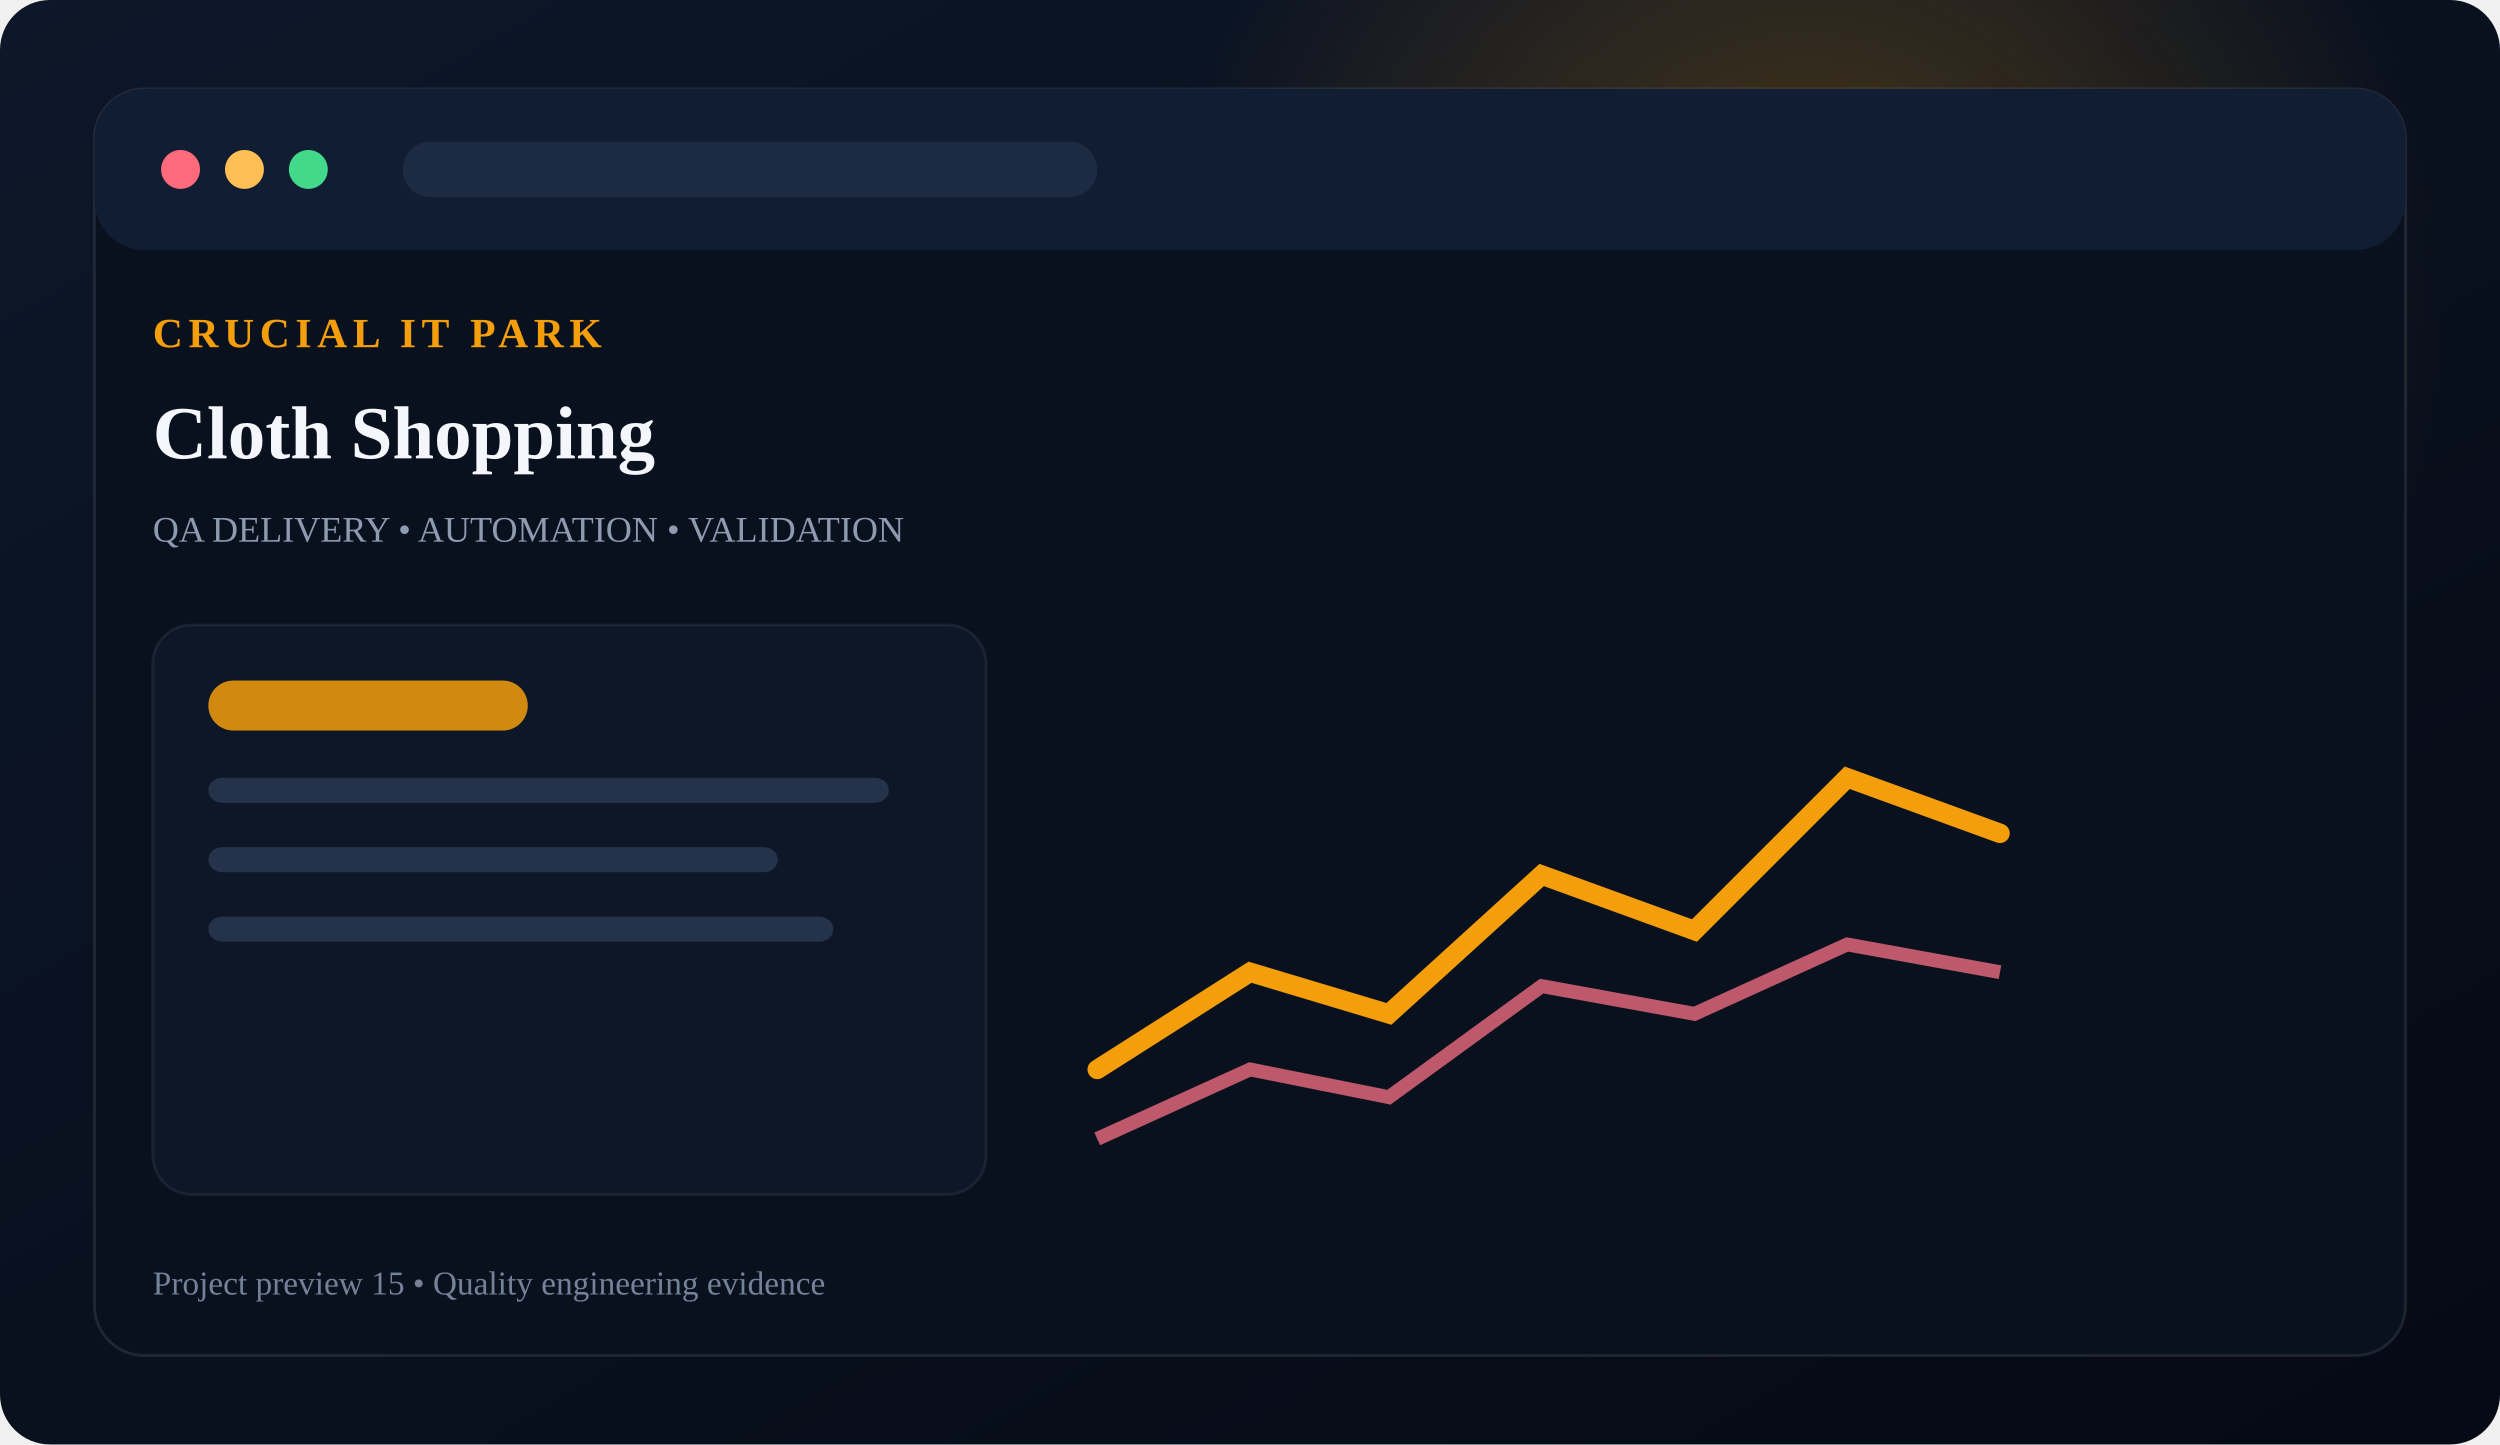
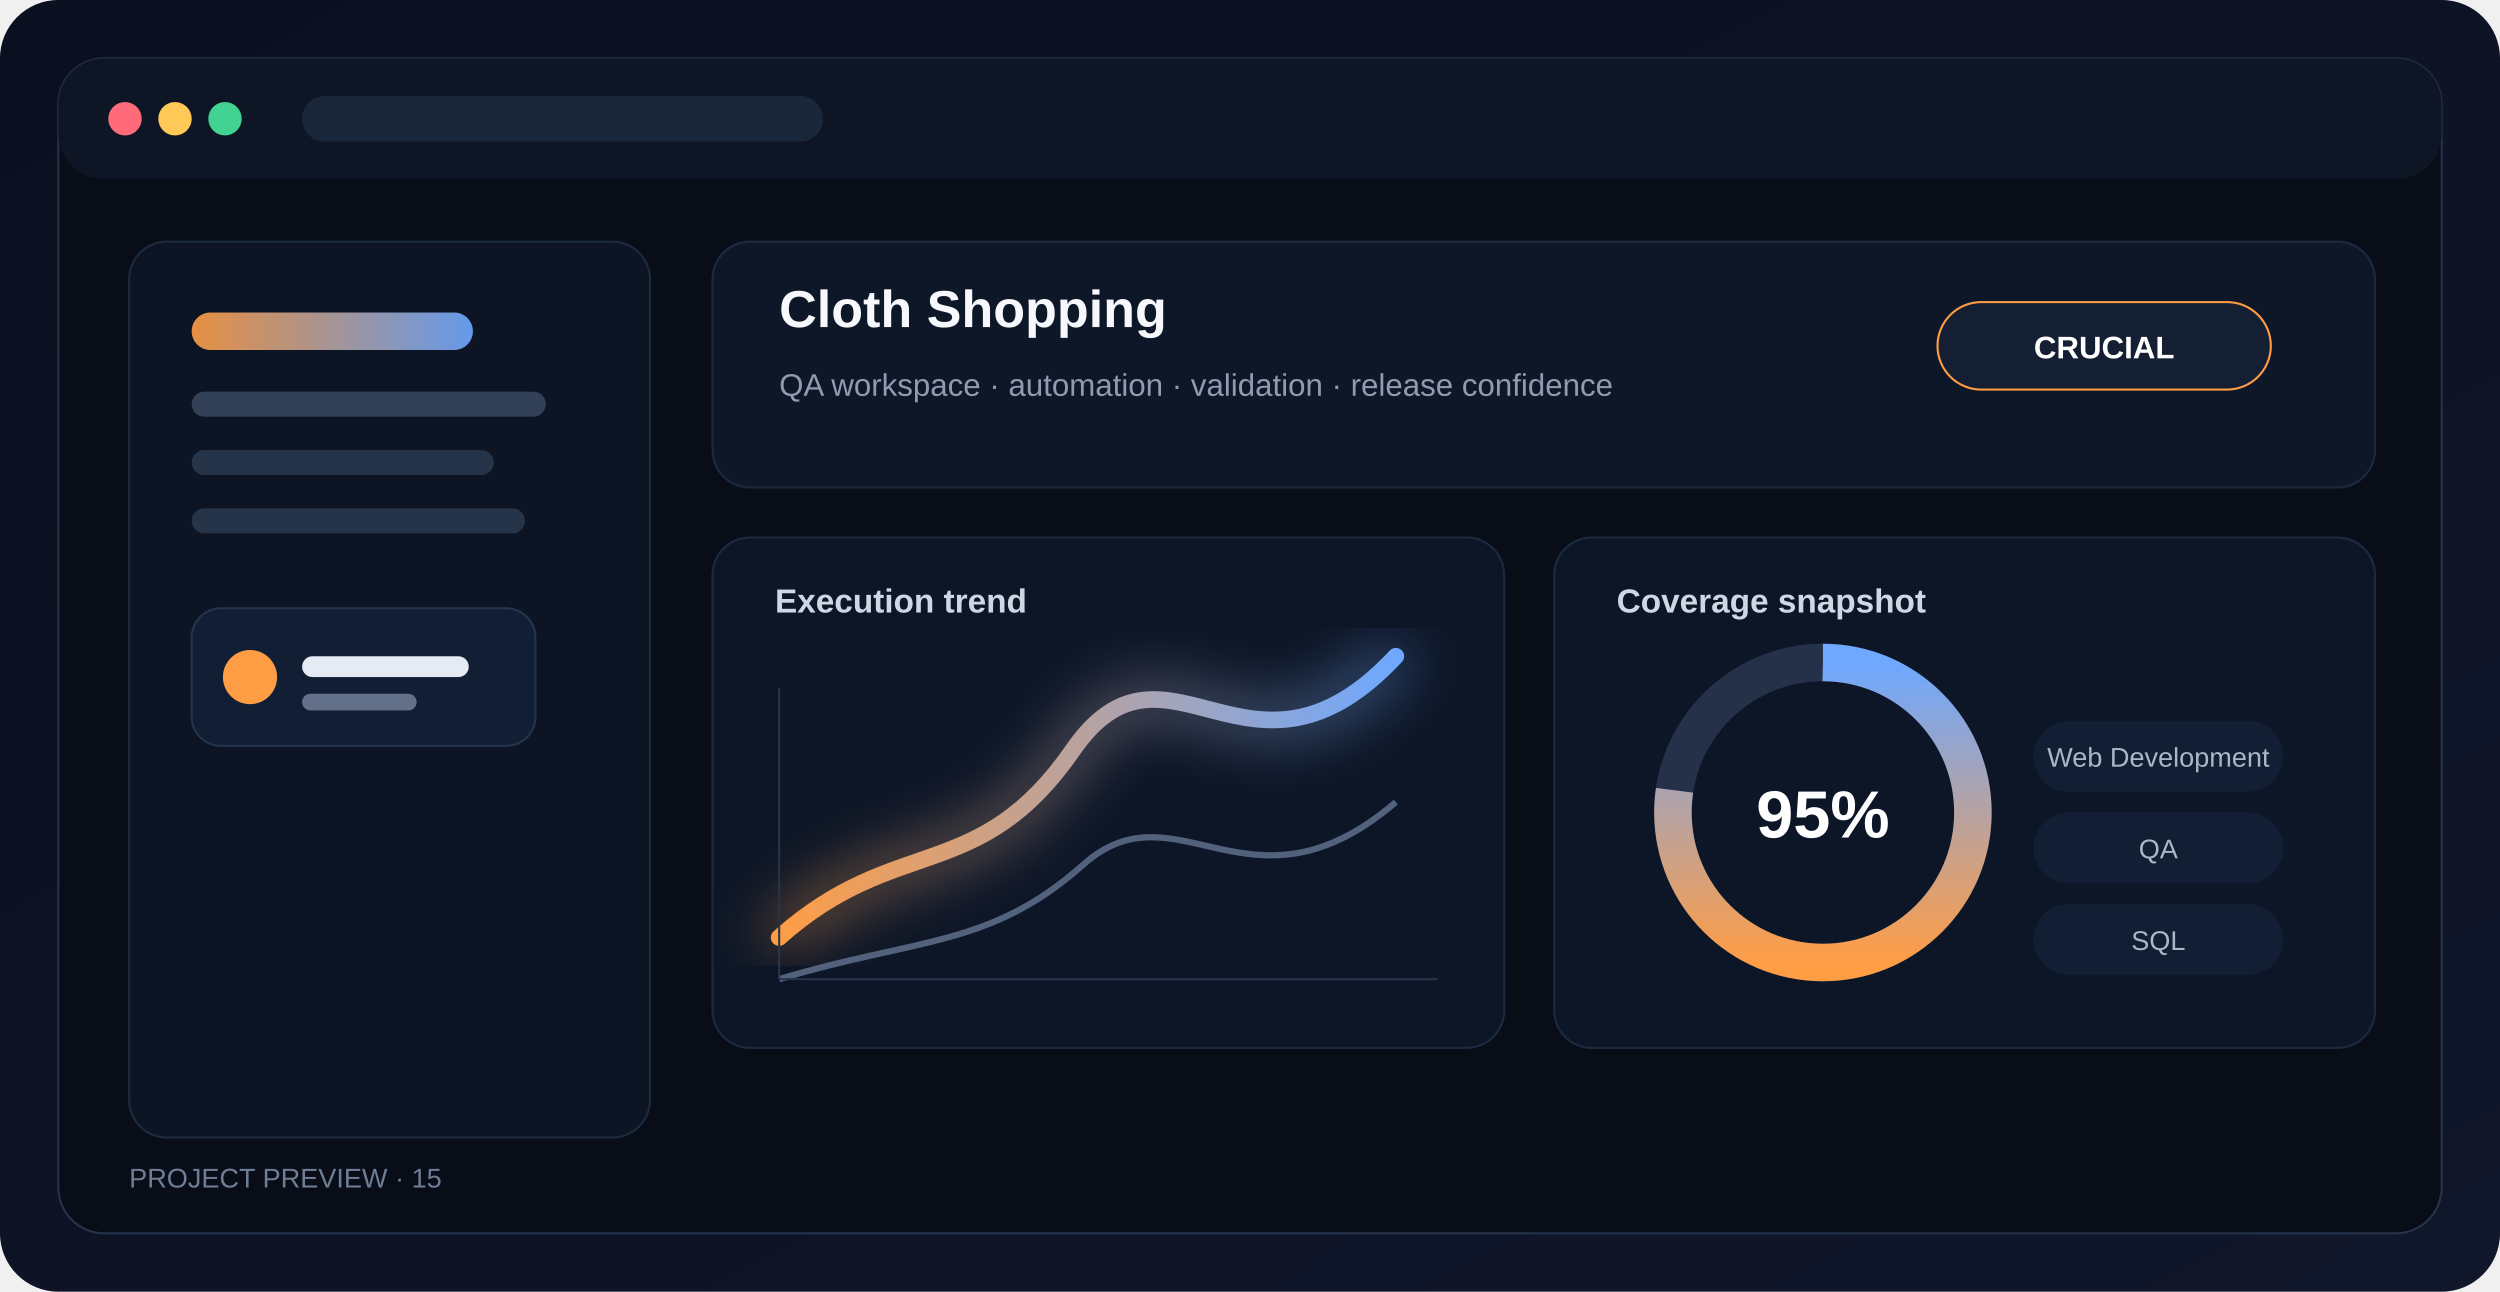
- <svg xmlns="http://www.w3.org/2000/svg" viewBox="0 0 900 520">
+ <svg xmlns="http://www.w3.org/2000/svg" viewBox="0 0 1200 620">
  <defs>
    <linearGradient id="bg" x1="0" y1="0" x2="1" y2="1">
-       <stop offset="0" stop-color="#0d1729" />
-       <stop offset="1" stop-color="#050a14" />
+       <stop stop-color="#0a1020" />
+       <stop offset="1" stop-color="#11172a" />
    </linearGradient>
-     <radialGradient id="g">
-       <stop offset="0" stop-color="#f59e0b" stop-opacity=".28" />
-       <stop offset="1" stop-color="#f59e0b" stop-opacity="0" />
-     </radialGradient>
+     <linearGradient id="a" x1="0" y1="0" x2="1" y2="0">
+       <stop stop-color="#ff9d45" />
+       <stop offset="1" stop-color="#6ea8ff" />
+     </linearGradient>
+     <filter id="glow">
+       <feGaussianBlur stdDeviation="14" result="b" />
+       <feMerge>
+         <feMergeNode in="b" />
+         <feMergeNode in="SourceGraphic" />
+       </feMerge>
+     </filter>
  </defs>
-   <rect width="900" height="520" rx="18" fill="url(#bg)" />
-   <circle cx="650" cy="110" r="230" fill="url(#g)" />
-   <rect x="34" y="32" width="832" height="456" rx="18" fill="#09111f" stroke="#ffffff18" />
-   <rect x="34" y="32" width="832" height="58" rx="18" fill="#111d32" />
-   <circle cx="65" cy="61" r="7" fill="#ff6b7a" />
-   <circle cx="88" cy="61" r="7" fill="#ffbf55" />
-   <circle cx="111" cy="61" r="7" fill="#42d98b" />
-   <rect x="145" y="51" width="250" height="20" rx="10" fill="#1c2a42" />
-   <text x="55" y="125" fill="#f59e0b" font-size="15" font-weight="800" letter-spacing="2">CRUCIAL IT PARK</text>
-   <text x="55" y="165" fill="#f4f6fb" font-size="27" font-weight="800">Cloth Shopping</text>
-   <text x="55" y="195" fill="#8e9ab0" font-size="13">QA DELIVERY • AUTOMATION • VALIDATION</text>
-   <rect x="55" y="225" width="300" height="205" rx="14" fill="#0d1728" stroke="#ffffff10" />
-   <rect x="75" y="245" width="115" height="18" rx="9" fill="#f59e0b" opacity=".85" />
-   <rect x="75" y="280" width="245" height="9" rx="5" fill="#25334a" />
-   <rect x="75" y="305" width="205" height="9" rx="5" fill="#25334a" />
-   <rect x="75" y="330" width="225" height="9" rx="5" fill="#25334a" />
-   <polyline points="395,385 450,350 500,365 555,315 610,335 665,280 720,300" fill="none" stroke="#f59e0b" stroke-width="7" stroke-linecap="round" />
-   <polyline points="395,410 450,385 500,395 555,355 610,365 665,340 720,350" fill="none" stroke="#fb7185" stroke-width="5" opacity=".75" />
-   <text x="55" y="466" fill="#748198" font-size="12">Project preview 15 • Quality engineering evidence</text>
+   <rect width="1200" height="620" rx="28" fill="url(#bg)" />
+   <rect x="28" y="28" width="1144" height="564" rx="22" fill="#080d18" stroke="#26334a" />
+   <rect x="28" y="28" width="1144" height="58" rx="22" fill="#0e1625" />
+   <circle cx="60" cy="57" r="8" fill="#ff6b7a" />
+   <circle cx="84" cy="57" r="8" fill="#ffc857" />
+   <circle cx="108" cy="57" r="8" fill="#42d392" />
+   <rect x="145" y="46" width="250" height="22" rx="11" fill="#1a2639" />
+   <rect x="62" y="116" width="250" height="430" rx="18" fill="#0d1524" stroke="#1c2a40" />
+   <rect x="92" y="150" width="135" height="18" rx="9" fill="url(#a)" opacity=".9" />
+   <rect x="92" y="188" width="170" height="12" rx="6" fill="#334158" />
+   <rect x="92" y="216" width="145" height="12" rx="6" fill="#26344a" />
+   <rect x="92" y="244" width="160" height="12" rx="6" fill="#26344a" />
+   <rect x="92" y="292" width="165" height="66" rx="14" fill="#111e33" stroke="#23344e" />
+   <circle cx="120" cy="325" r="13" fill="#ff9d45" />
+   <rect x="145" y="315" width="80" height="10" rx="5" fill="#e6eaf2" />
+   <rect x="145" y="333" width="55" height="8" rx="4" fill="#63708a" />
+   <rect x="342" y="116" width="798" height="118" rx="18" fill="#0e1728" stroke="#1c2a40" />
+   <text x="374" y="157" fill="#f7f8fc" font-family="Arial, sans-serif" font-size="25" font-weight="700">Cloth Shopping</text>
+   <text x="374" y="190" fill="#8f9bb0" font-family="Arial, sans-serif" font-size="15">QA workspace · automation · validation · release confidence</text>
+   <rect x="930" y="145" width="160" height="42" rx="21" fill="#151f34" stroke="#ff9d45" />
+   <text x="1010" y="172" text-anchor="middle" fill="#fff" font-family="Arial, sans-serif" font-size="15" font-weight="700">CRUCIAL</text>
+   <rect x="342" y="258" width="380" height="245" rx="18" fill="#0d1627" stroke="#1c2a40" />
+   <text x="372" y="294" fill="#cfd6e4" font-family="Arial, sans-serif" font-size="16" font-weight="700">Execution trend</text>
+   <path d="M374 450 C430 400,470 425,515 360 S600 390,670 315" fill="none" stroke="url(#a)" stroke-width="8" stroke-linecap="round" filter="url(#glow)" />
+   <path d="M374 470 C440 450,475 455,520 415 S600 445,670 385" fill="none" stroke="#52627c" stroke-width="3" />
+   <line x1="374" y1="470" x2="690" y2="470" stroke="#26344b" />
+   <line x1="374" y1="330" x2="374" y2="470" stroke="#26344b" />
+   <rect x="746" y="258" width="394" height="245" rx="18" fill="#0d1627" stroke="#1c2a40" />
+   <text x="776" y="294" fill="#cfd6e4" font-family="Arial, sans-serif" font-size="16" font-weight="700">Coverage snapshot</text>
+   <circle cx="875" cy="390" r="72" fill="none" stroke="#243149" stroke-width="18" />
+   <circle cx="875" cy="390" r="72" fill="none" stroke="url(#a)" stroke-width="18" stroke-dasharray="350 452" transform="rotate(-90 875 390)" />
+   <text x="875" y="402" text-anchor="middle" fill="#fff" font-family="Arial, sans-serif" font-size="32" font-weight="800">95%</text>
+   <rect x="976" y="346" width="120" height="34" rx="17" fill="#111e33" />
+   <text x="1036" y="368" text-anchor="middle" fill="#aab6c9" font-family="Arial, sans-serif" font-size="13">Web Development</text>
+   <rect x="976" y="390" width="120" height="34" rx="17" fill="#111e33" />
+   <text x="1036" y="412" text-anchor="middle" fill="#aab6c9" font-family="Arial, sans-serif" font-size="13">QA</text>
+   <rect x="976" y="434" width="120" height="34" rx="17" fill="#111e33" />
+   <text x="1036" y="456" text-anchor="middle" fill="#aab6c9" font-family="Arial, sans-serif" font-size="13">SQL</text>
+   <text x="62" y="570" fill="#6f7e96" font-family="Arial, sans-serif" font-size="13">PROJECT PREVIEW · 15</text>
</svg>
